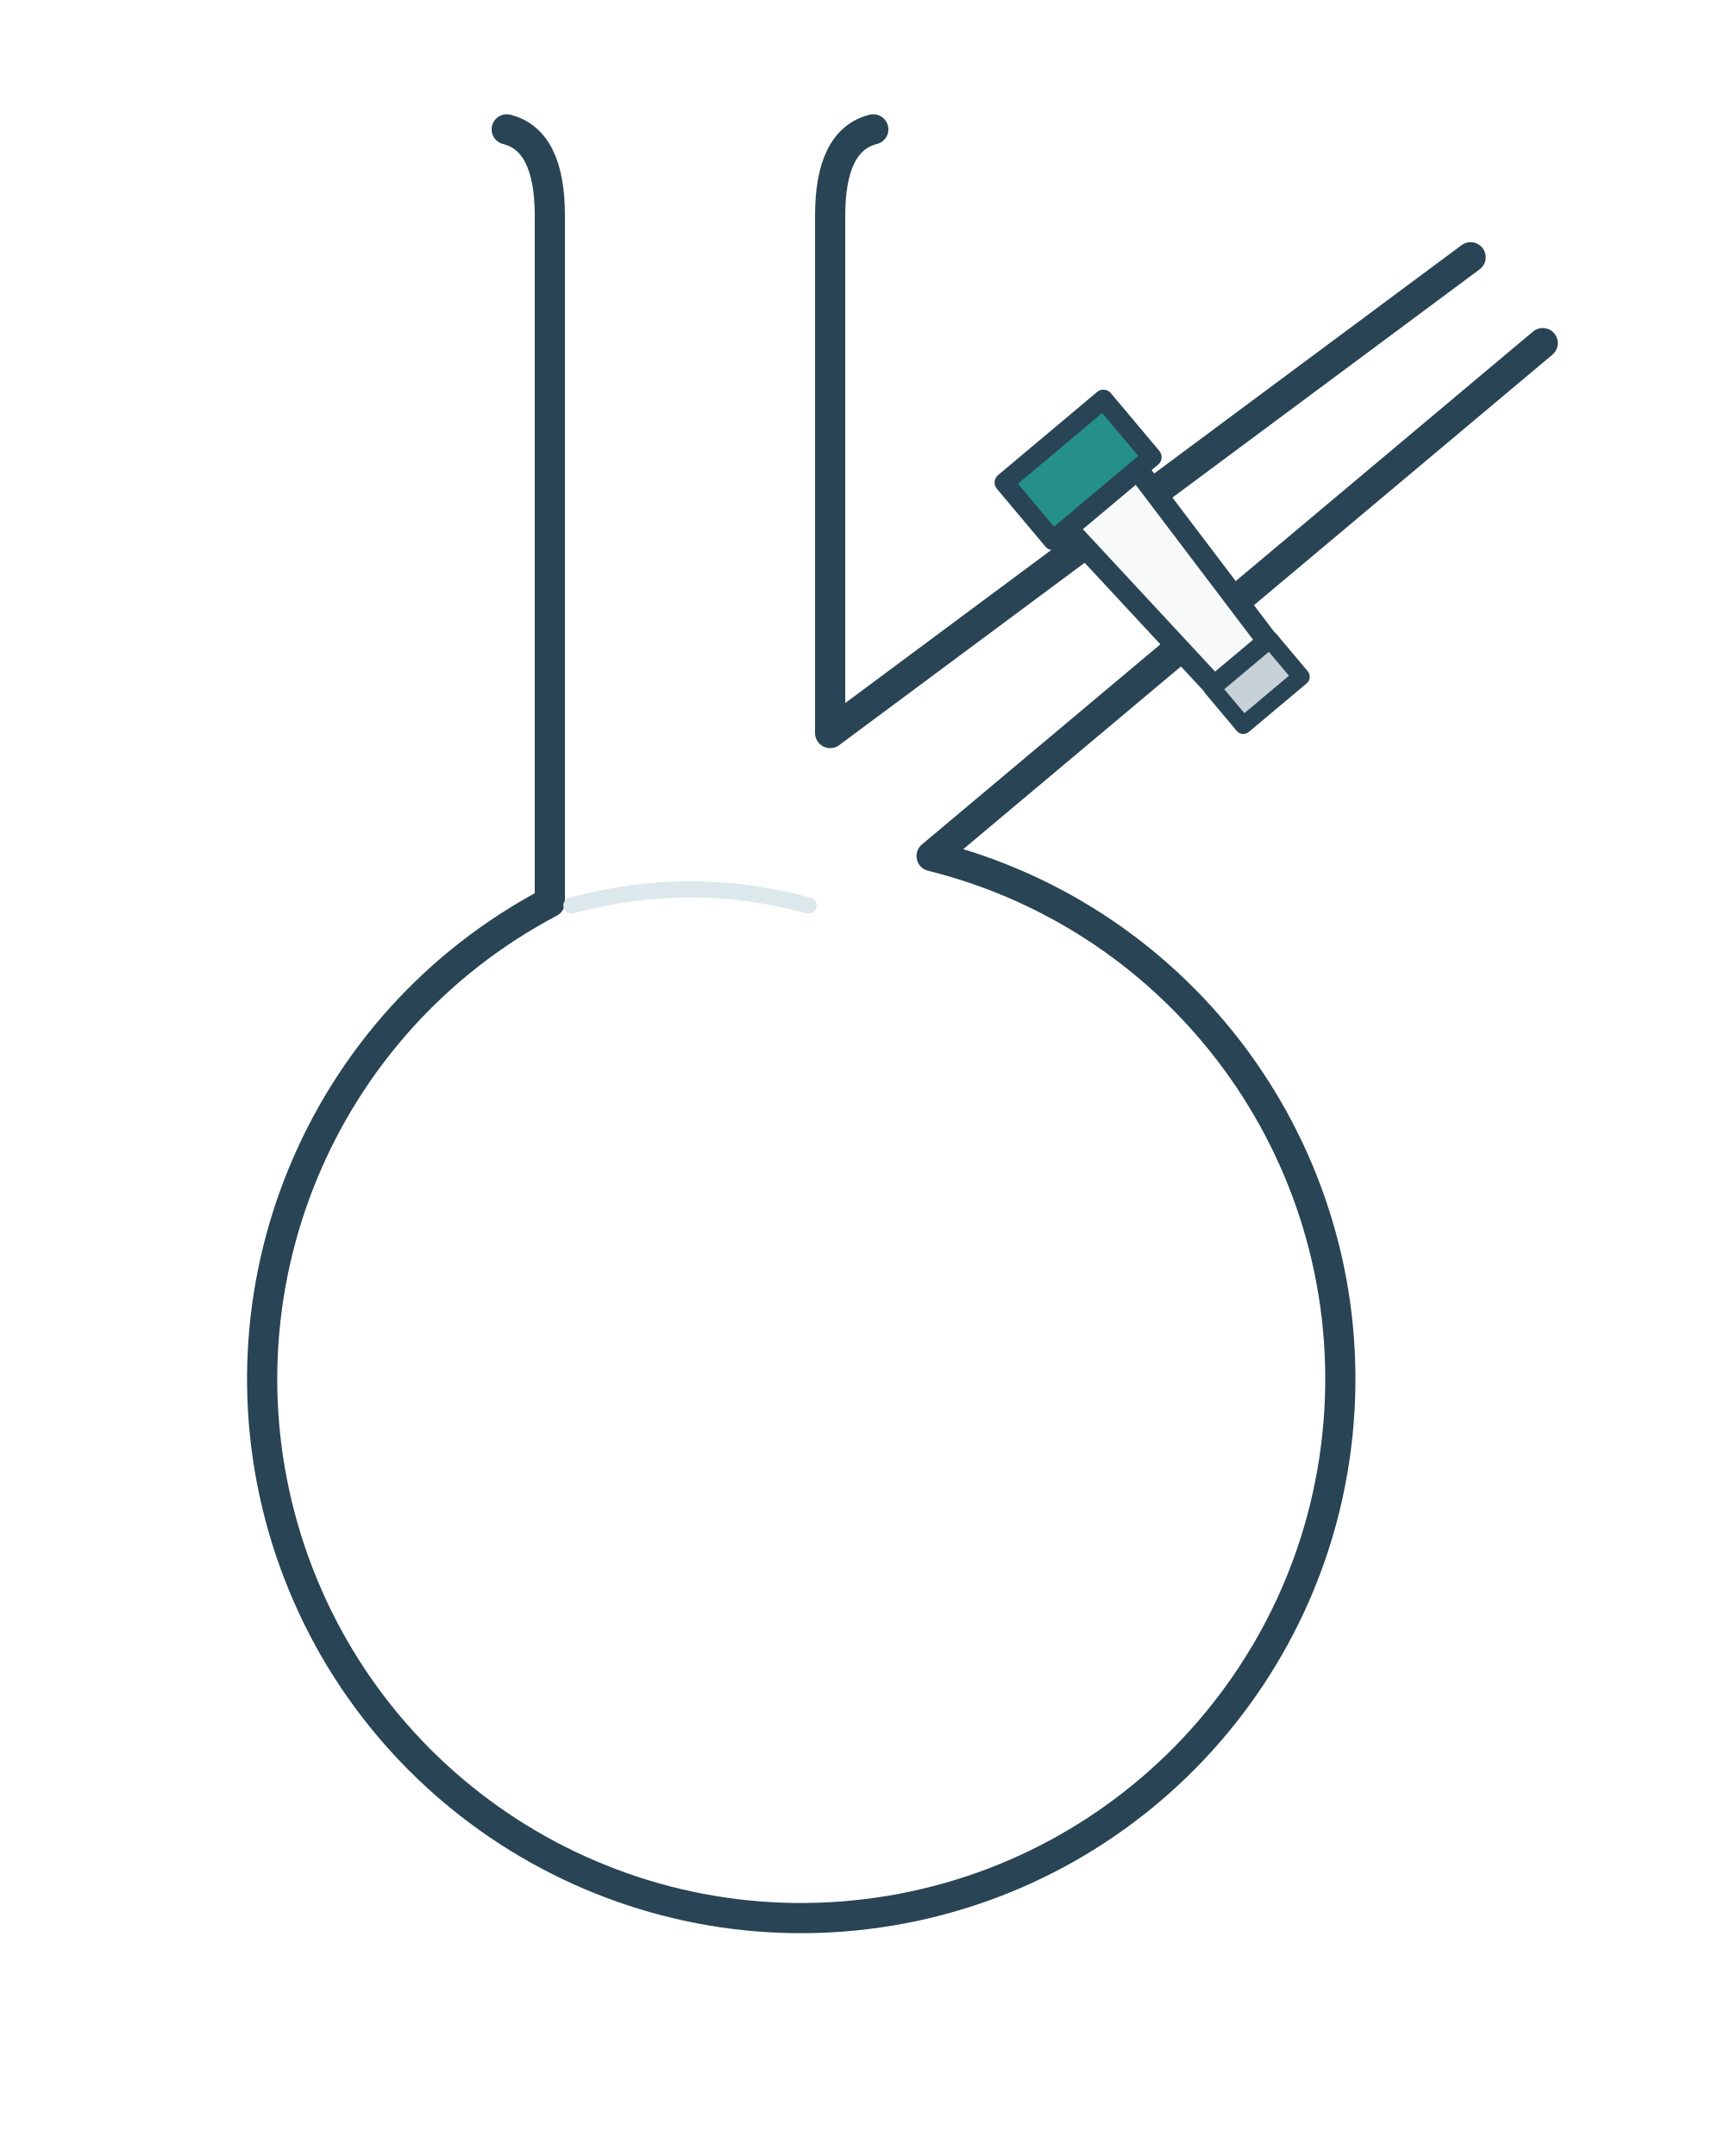
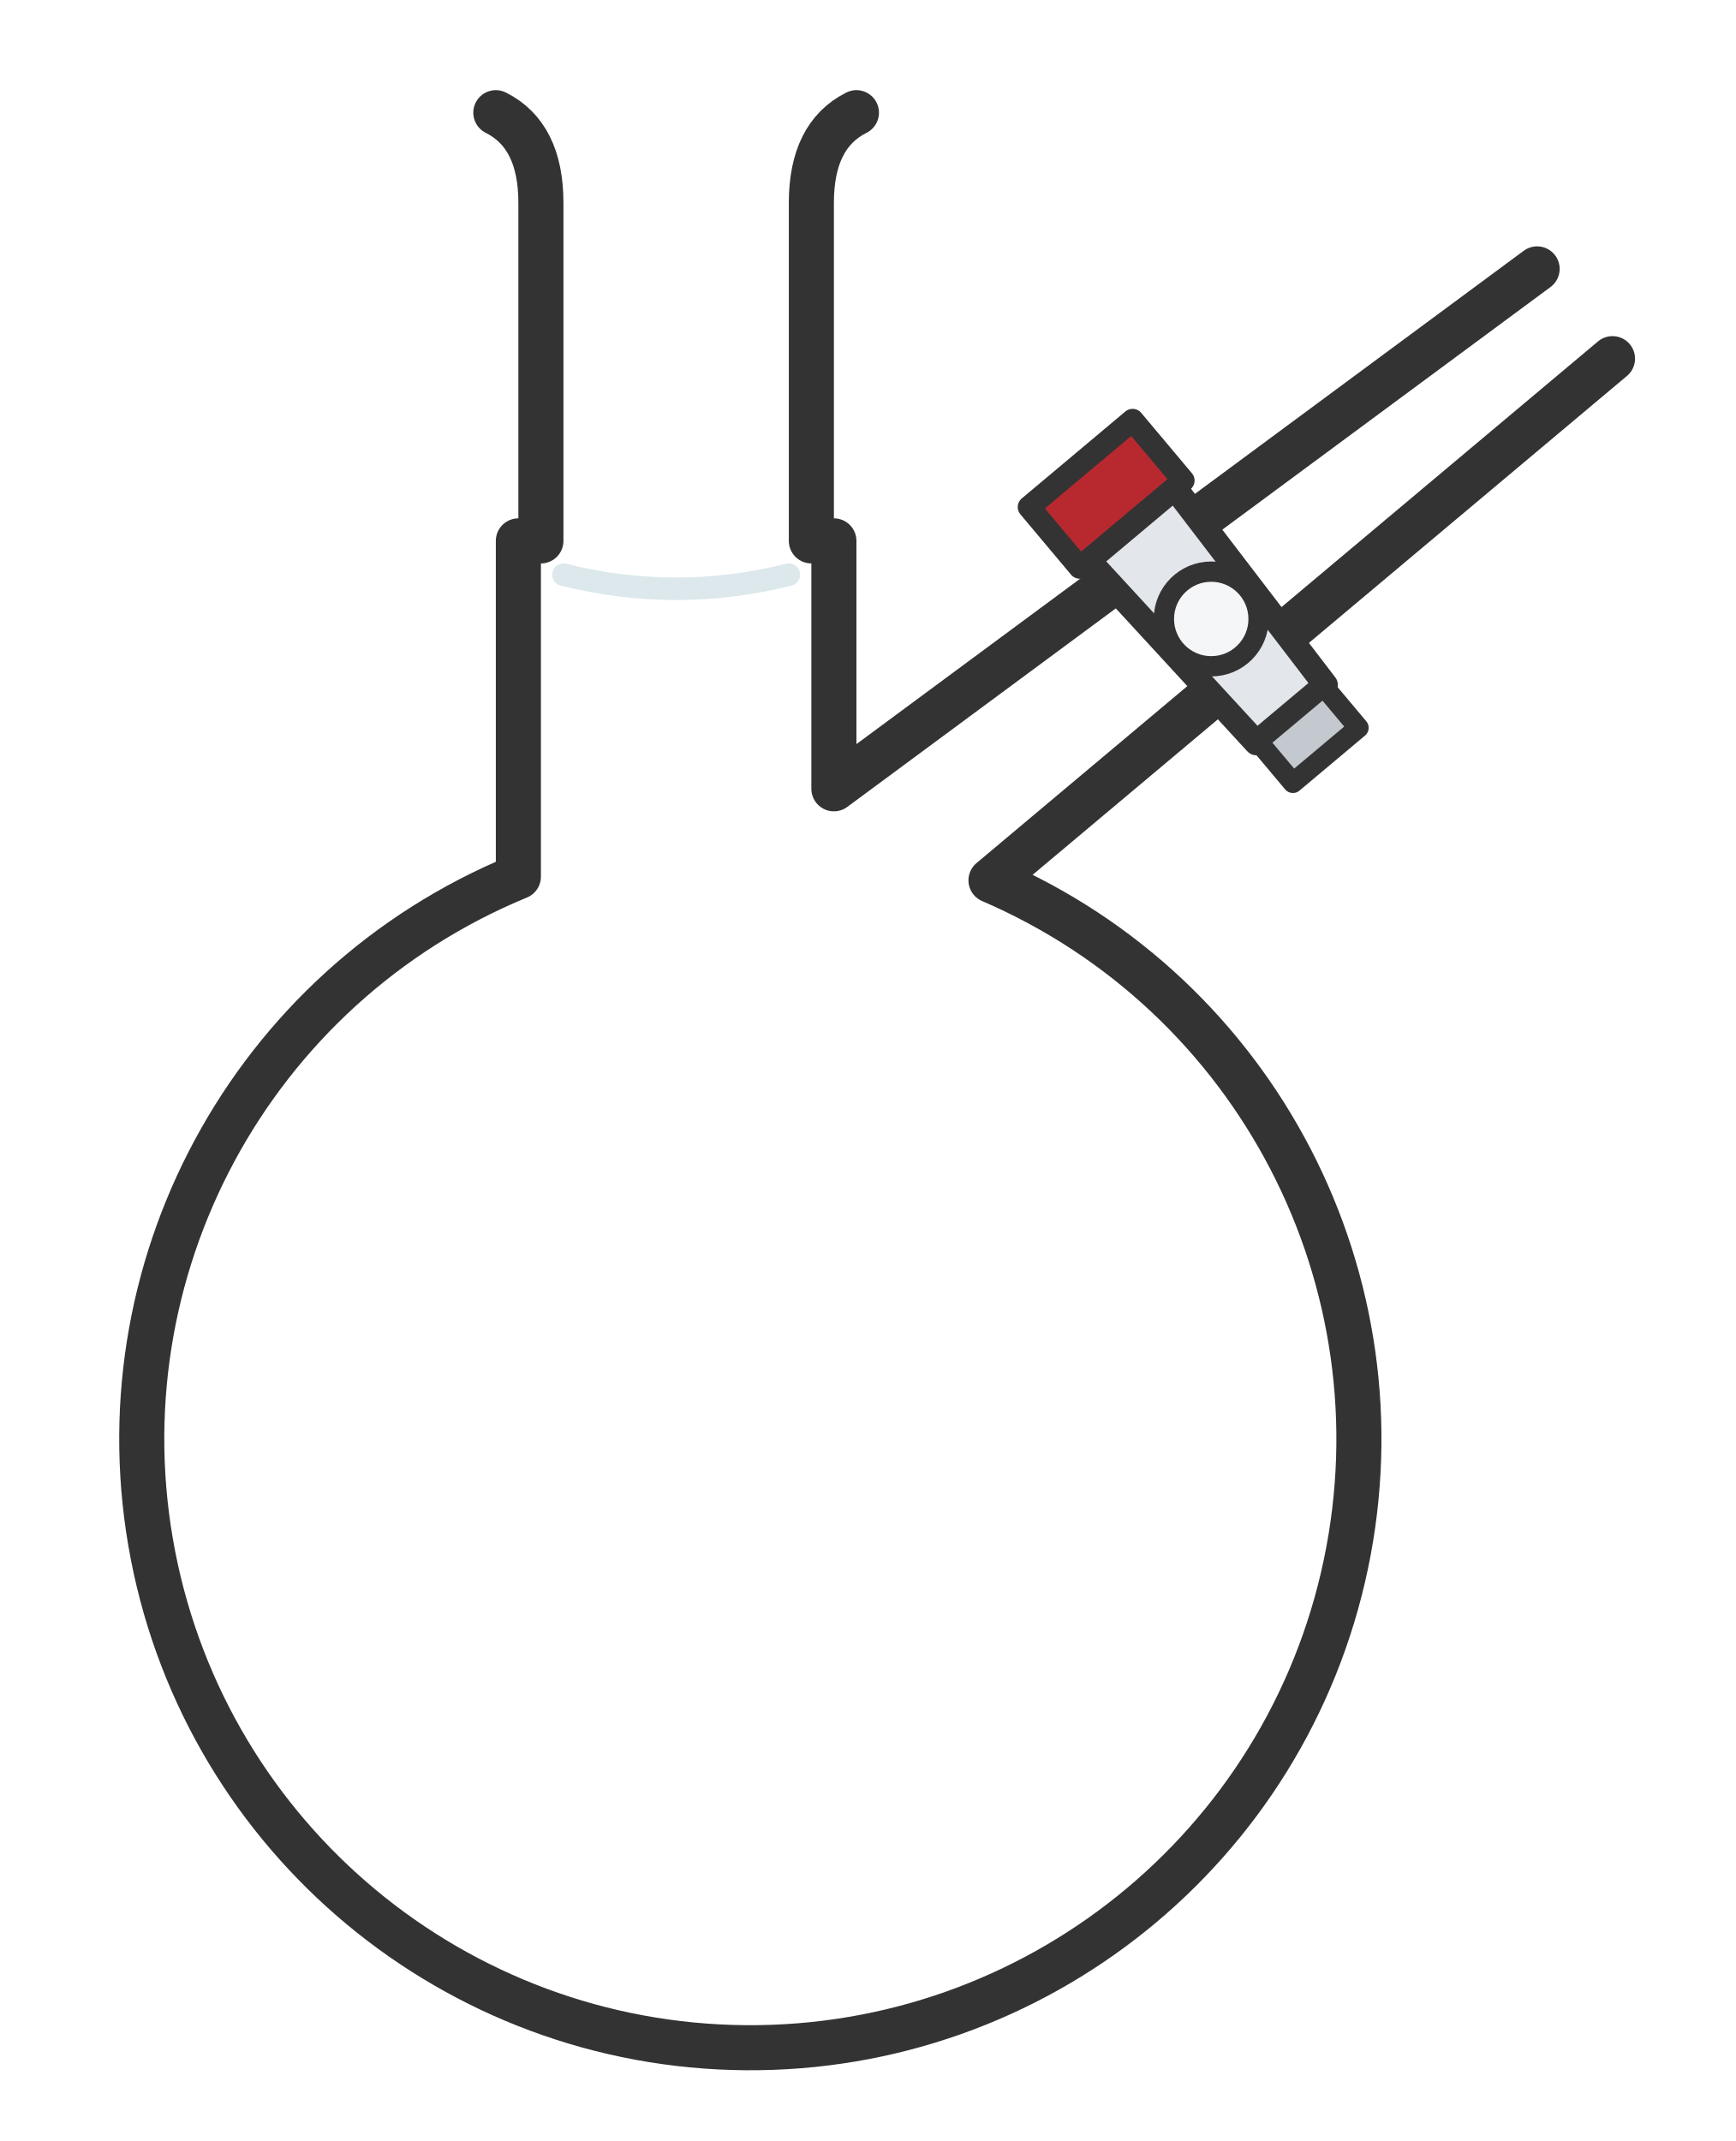
- <svg xmlns="http://www.w3.org/2000/svg" width="160" height="200" viewBox="0 0 160 200">
-   <path d="M47 12 Q51 13 51 20 V83.7 A50 50 0 1 0 86.408 79.411 L143.092 31.829" fill="none" stroke="#294454" stroke-width="2.8" stroke-linecap="round" stroke-linejoin="round" />
-   <path d="M81 12 Q77 13 77 20 V68 L136.404 23.863" fill="none" stroke="#294454" stroke-width="2.8" stroke-linecap="round" stroke-linejoin="round" />
-   <path d="M53 84 Q64 81 75 84" fill="none" stroke="#DCE8EC" stroke-width="1.5" stroke-linecap="round" />
+ <svg xmlns="http://www.w3.org/2000/svg" width="154" height="190" viewBox="0 0 154 190">
+   <path d="M44 10 Q48 12 48 18 V48 H46 V77.8 A54 54 0 1 0 87.94 78.125 L143.092 31.829" fill="none" stroke="#333333" stroke-width="4" stroke-linecap="round" stroke-linejoin="round" />
+   <path d="M76 10 Q72 12 72 18 V48 H74 V70 L136.404 23.863" fill="none" stroke="#333333" stroke-width="4" stroke-linecap="round" stroke-linejoin="round" />
+   <path d="M50 51 Q60 53.5 70 51" fill="none" stroke="#DCE8EC" stroke-width="2" stroke-linecap="round" />
  <g>
-     <polygon points="98.993,48.999 112.62,63.676 117.599,59.496 105.504,43.533" fill="#F8FAF9" stroke="#294454" stroke-width="2.0" stroke-linejoin="round" />
-     <polygon points="93.152,44.762 97.653,50.124 106.845,42.408 102.344,37.046" fill="#258F89" stroke="#294454" stroke-width="1.8" stroke-linejoin="round" />
-     <polygon points="112.428,63.837 115.322,67.284 120.683,62.782 117.79,59.335" fill="#C6D2D7" stroke="#294454" stroke-width="1.6" stroke-linejoin="round" />
+     <polygon points="96.581,49.718 111.493,65.927 117.621,60.783 104.241,43.288" fill="#E3E6EB" stroke="#333333" stroke-width="2.2" stroke-linejoin="round" />
+     <polygon points="91.314,44.999 95.815,50.361 105.007,42.645 100.506,37.283" fill="#B8292F" stroke="#333333" stroke-width="2.0" stroke-linejoin="round" />
+     <polygon points="111.646,65.798 114.733,69.475 120.554,64.588 117.468,60.912" fill="#C4C9D0" stroke="#333333" stroke-width="1.8" stroke-linejoin="round" />
+     <circle cx="107.484" cy="54.929" r="4.2" fill="#F5F6F8" stroke="#333333" stroke-width="1.8" />
  </g>
</svg>
